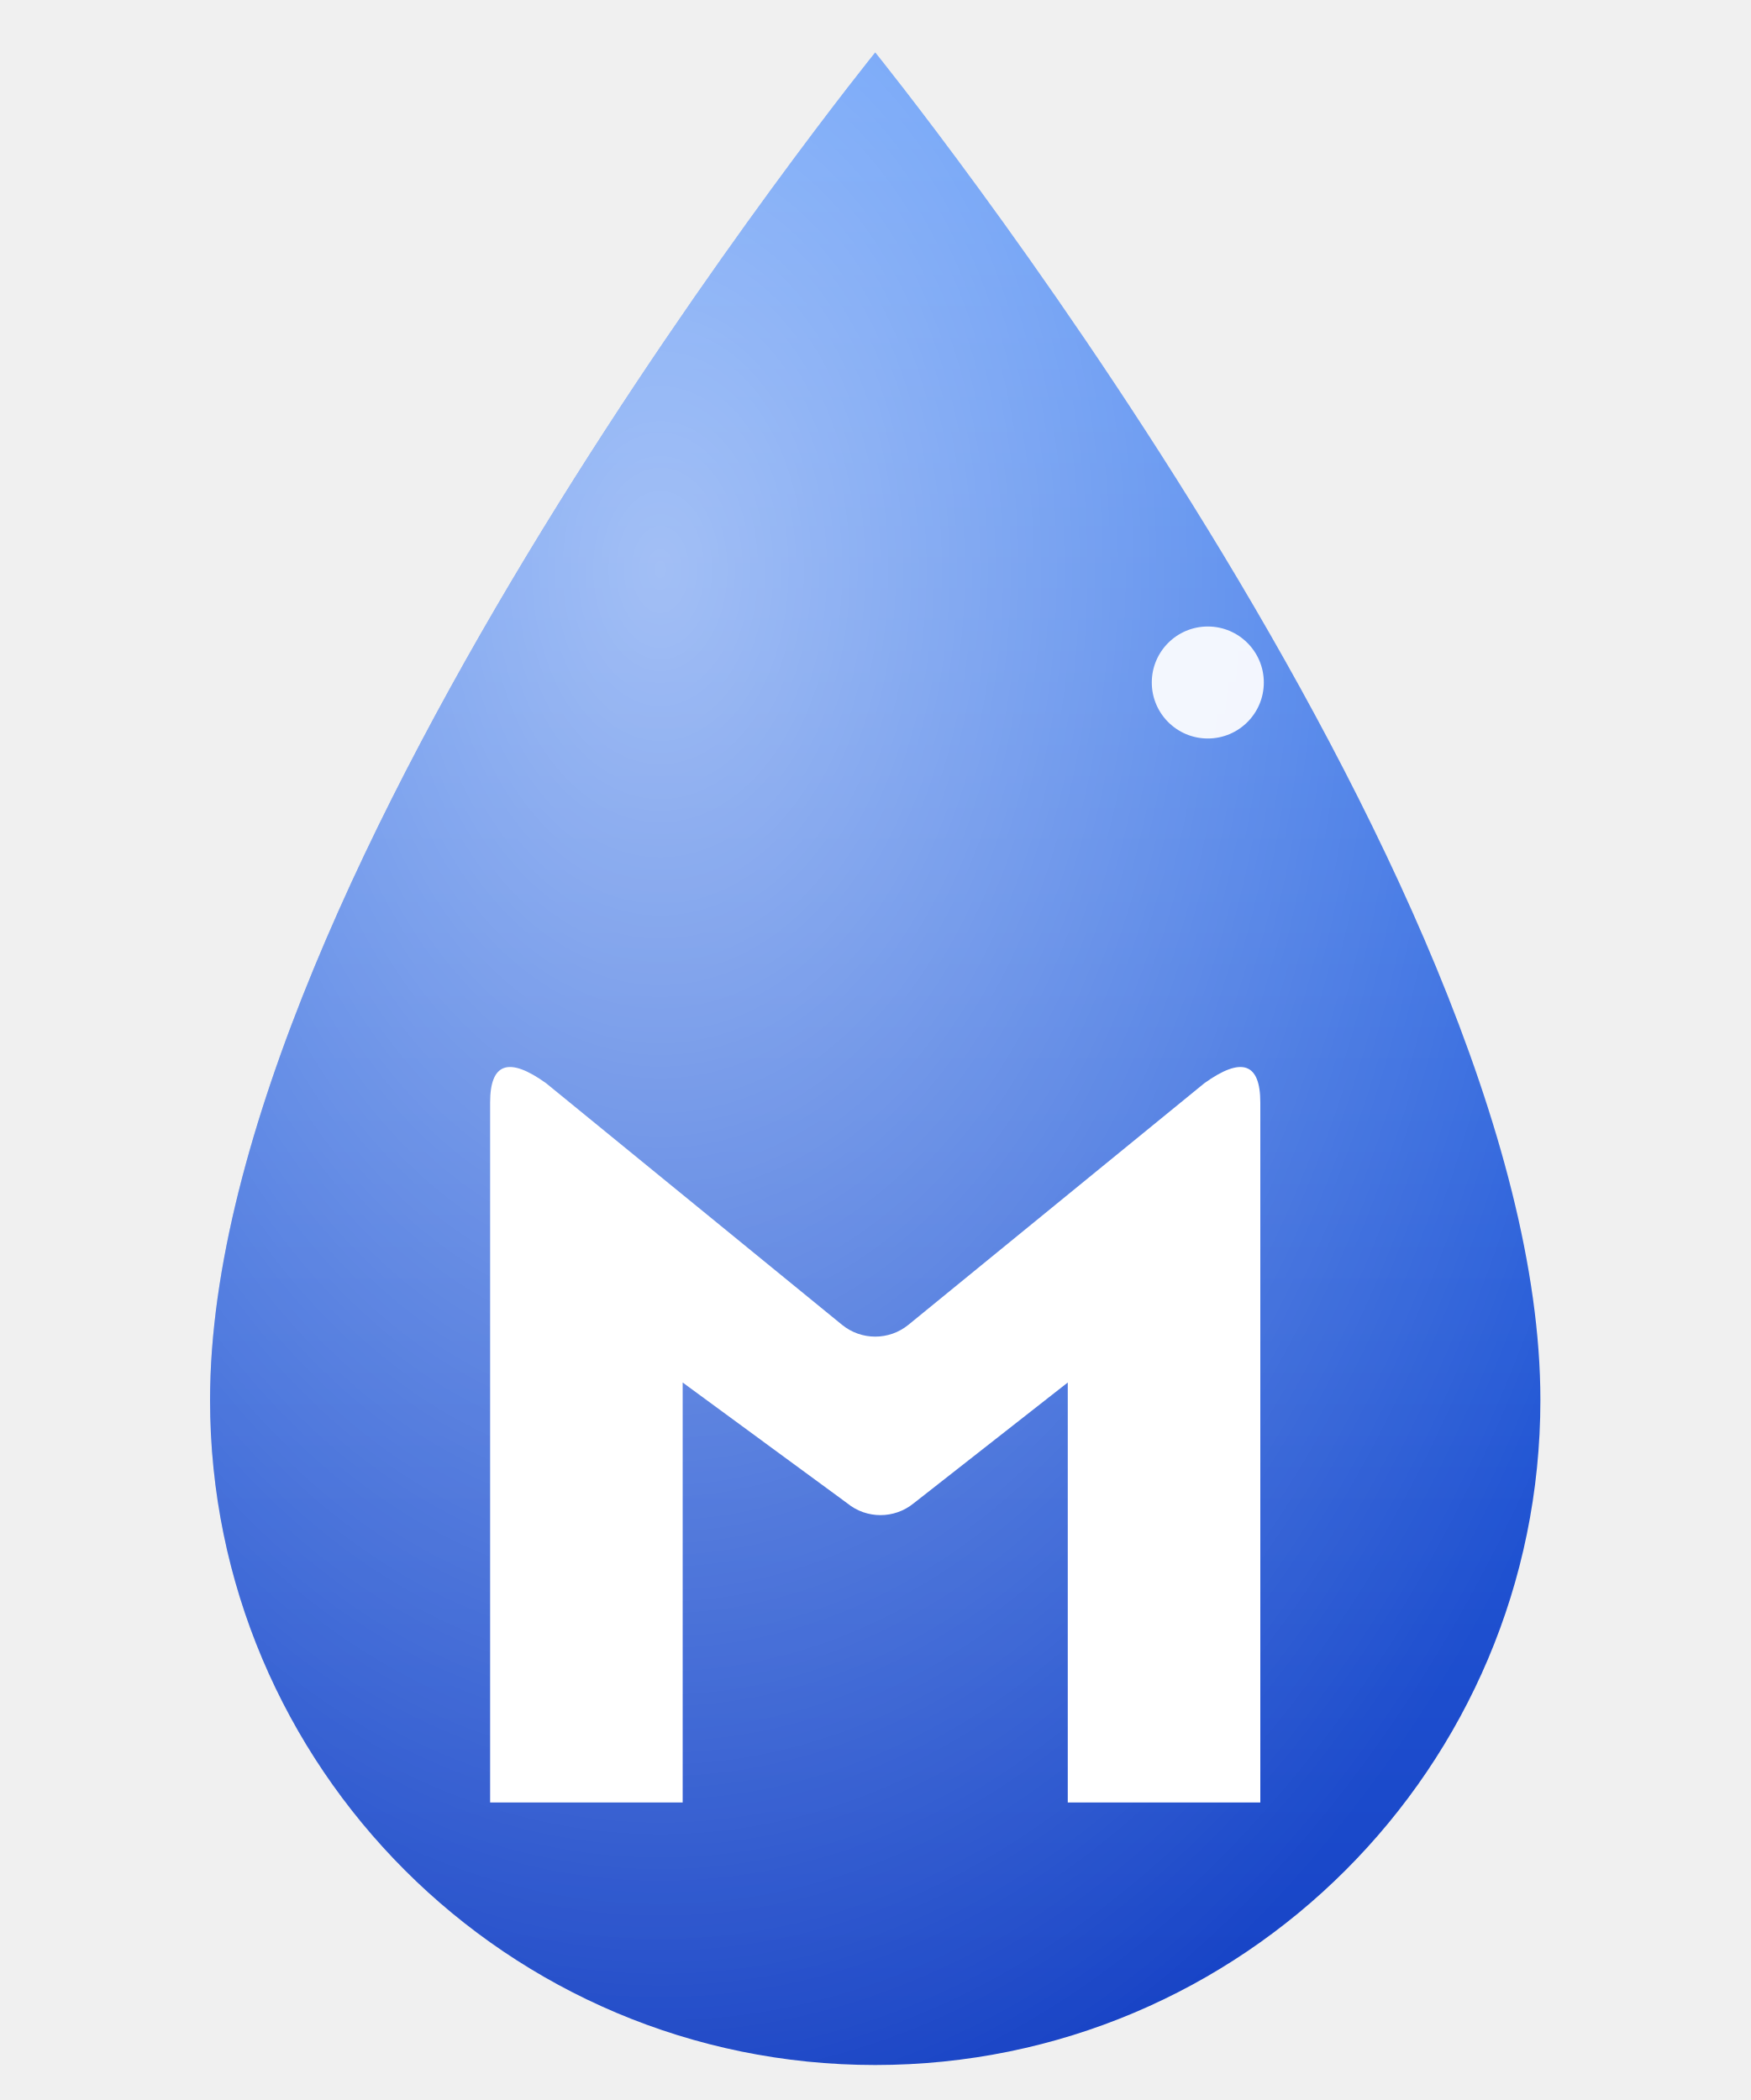
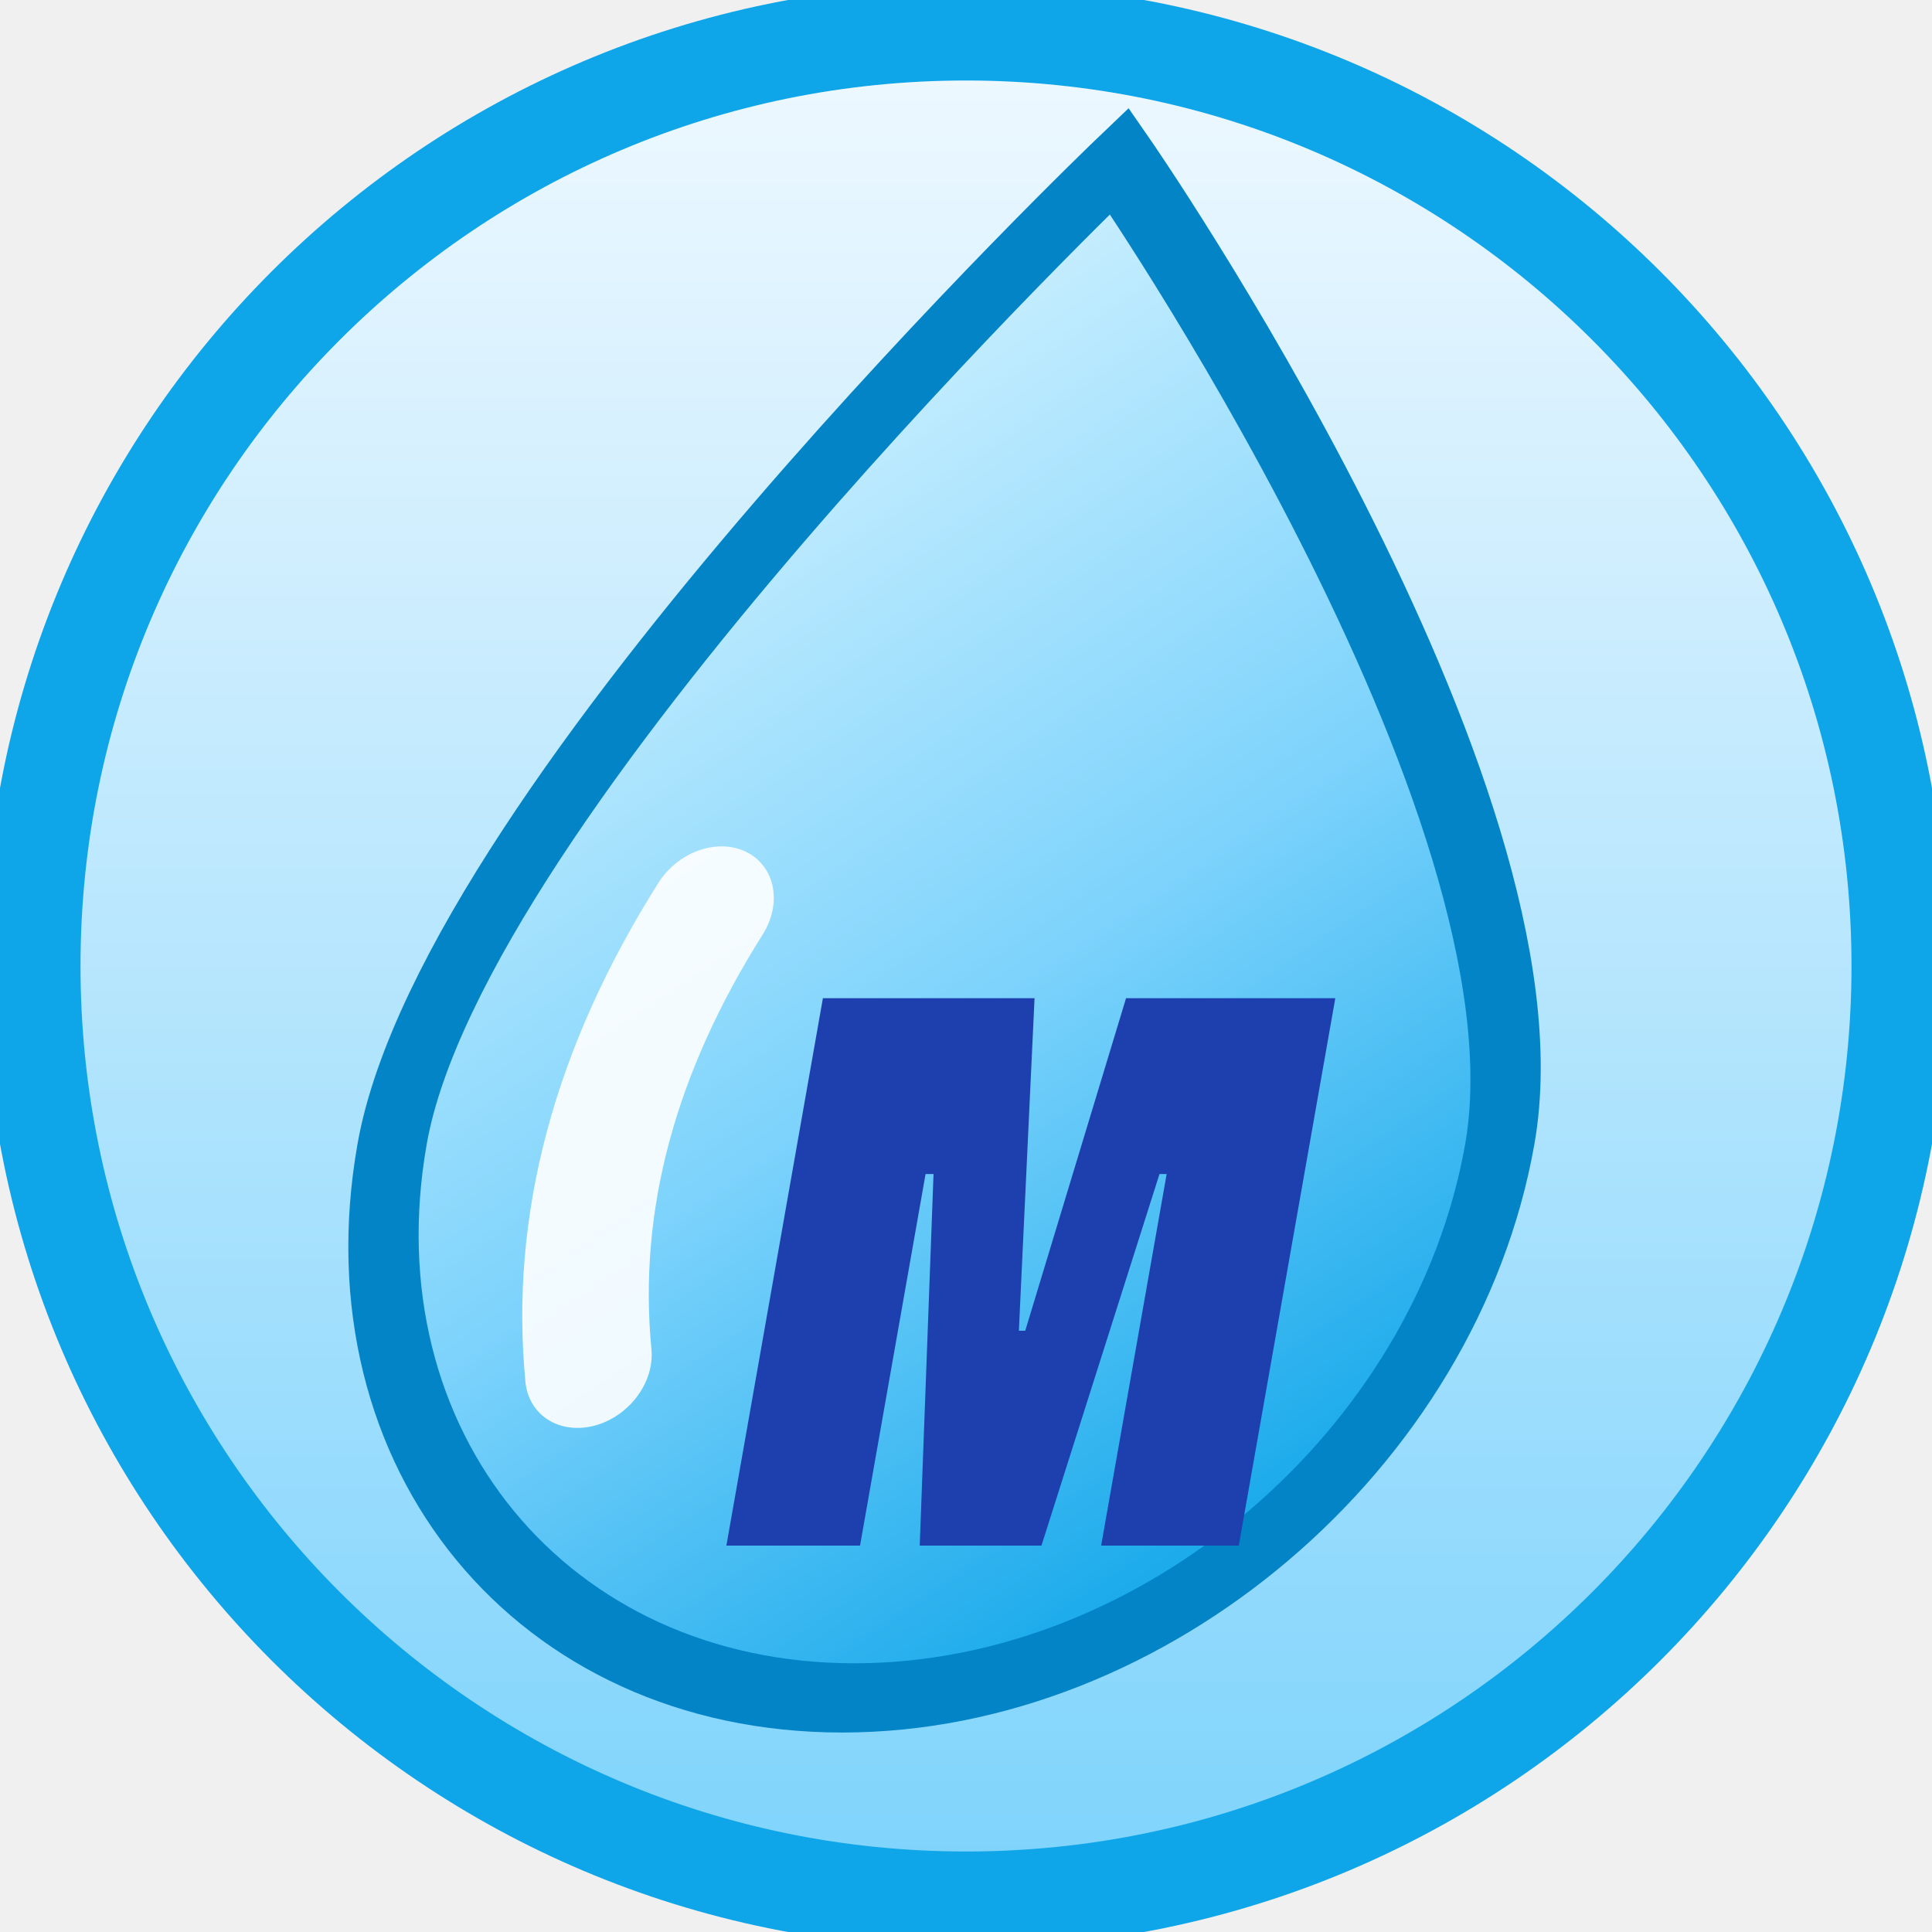
- <svg xmlns="http://www.w3.org/2000/svg" viewBox="0 0 100 120">
+ <svg xmlns="http://www.w3.org/2000/svg" viewBox="0 0 120 120" width="120" height="120">
  <defs>
-     <linearGradient id="d" x1="0" y1="0" x2="0" y2="1">
-       <stop offset="0" stop-color="#3B82F6" />
-       <stop offset="1" stop-color="#1641C4" />
+     <linearGradient id="tgt" x1=".2" y1="0" x2=".75" y2="1">
+       <stop offset="0" stop-color="#E0F7FF" />
+       <stop offset=".55" stop-color="#7DD3FC" />
+       <stop offset="1" stop-color="#0EA5E9" />
    </linearGradient>
-     <radialGradient id="b" cx="0.34" cy="0.26" r="0.8">
-       <stop offset="0" stop-color="#ffffff" stop-opacity="0.55" />
-       <stop offset="1" stop-color="#ffffff" stop-opacity="0" />
-     </radialGradient>
+     <linearGradient id="tit" x1="0" y1="0" x2="0" y2="1">
+       <stop offset="0" stop-color="#F0F9FF" />
+       <stop offset="1" stop-color="#7DD3FC" />
+     </linearGradient>
  </defs>
-   <path d="M50 3 C50 3 88 50 88 80 A38 38 0 1 1 12 80 C12 50 50 3 50 3 Z" fill="url(#d)" />
-   <path d="M50 3 C50 3 88 50 88 80 A38 38 0 1 1 12 80 C12 50 50 3 50 3 Z" fill="url(#b)" />
-   <path d="M28 103 V63 q0-3.4 3.2-1.1 l16.9 13.8 a3 3 0 0 0 3.8 0 l16.9-13.8 q3.2-2.3 3.2 1.1 V103 h-11 V79 l-8.8 6.9 a3 3 0 0 1-3.8 0 L39 79 V103 Z" fill="#ffffff" />
-   <circle cx="69" cy="39" r="3.2" fill="#ffffff" opacity="0.92" />
+   <circle cx="60" cy="60" r="58" fill="url(#tit)" stroke="#0EA5E9" stroke-width="6" />
+   <g transform="translate(60 64) skewX(-10) translate(-60 -64)">
+     <g transform="translate(60 10) scale(.86) translate(-60 -6)">
+       <path d="M60 6 C60 6 20 52 20 77 A40 40 0 0 0 100 77 C100 52 60 6 60 6Z" fill="url(#tgt)" stroke="#0284C7" stroke-width="5" />
+       <path d="M40 60 C35 71 34 82 37 93" fill="none" stroke="#fff" stroke-width="9" stroke-linecap="round" opacity=".9" />
+     </g>
+   </g>
+   <g transform="translate(43.14 96.00) skewX(-10) scale(0.04942 -0.04942)" fill="#1E40AF">
+     <path transform="translate(0.0 0)" d="M511 0V467H502L436 0H283L218 467H208V0H40V688H306L360 270H368L421 688H684V0Z" />
+   </g>
</svg>
